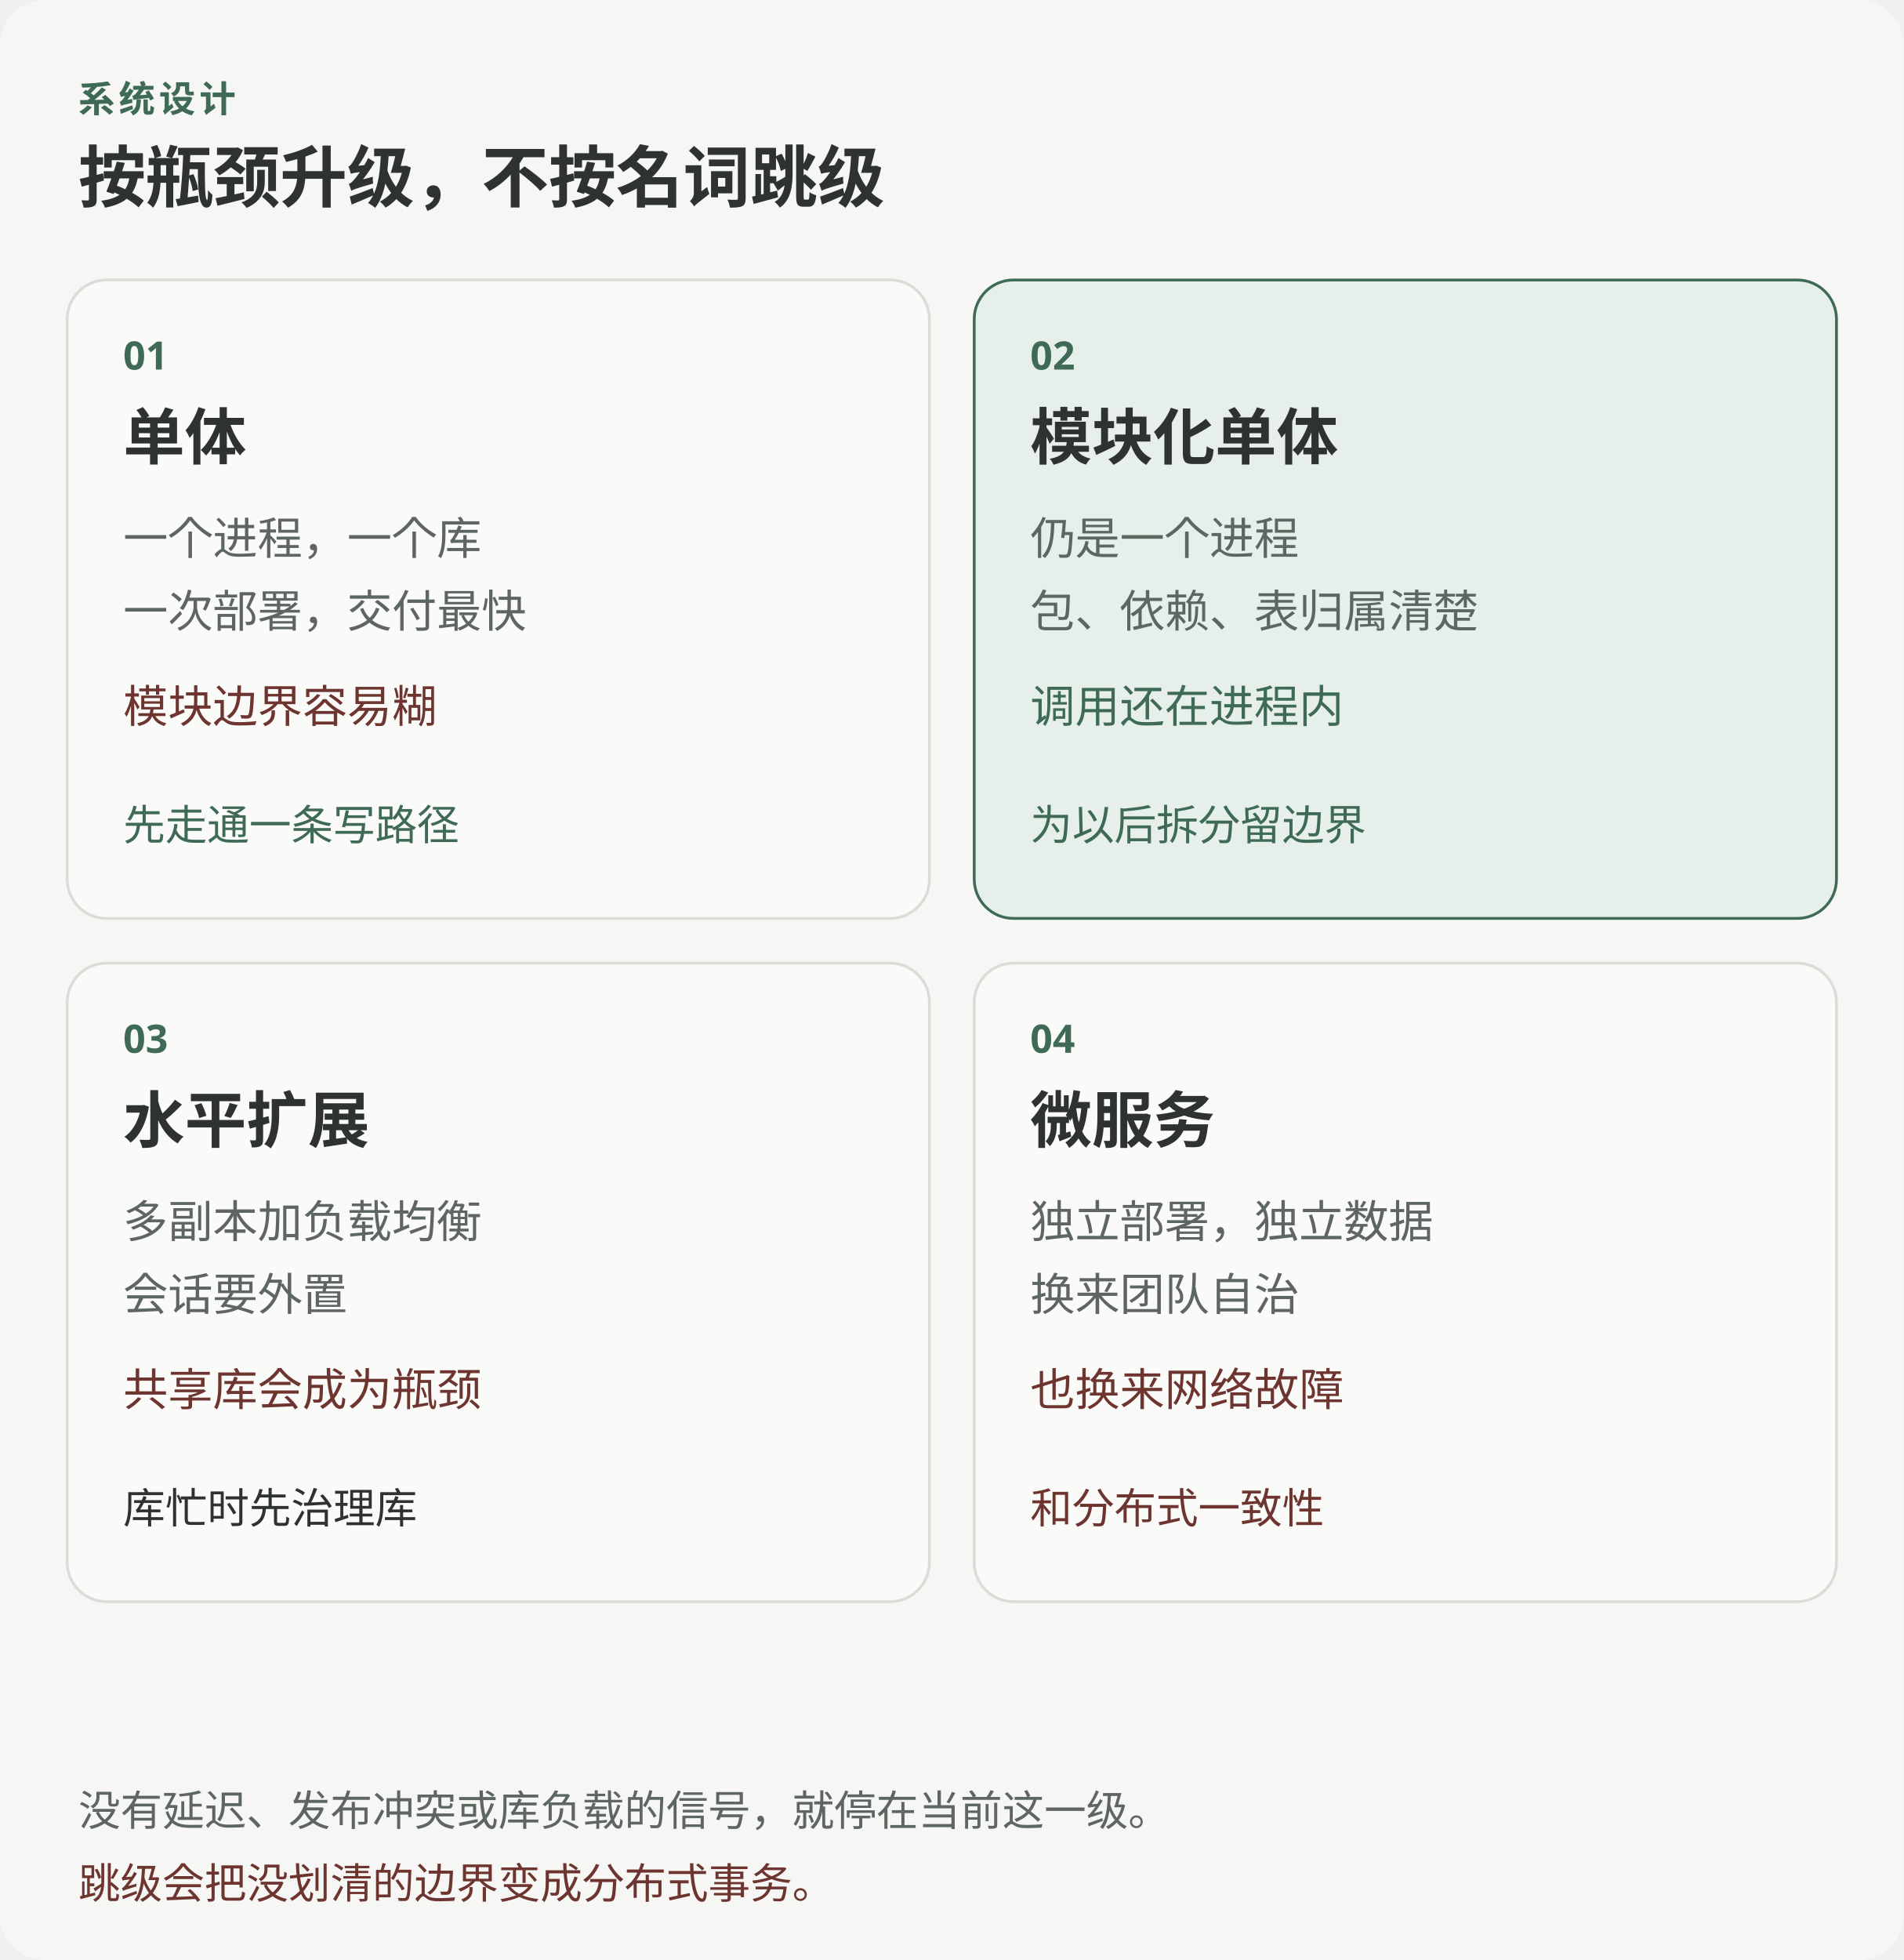
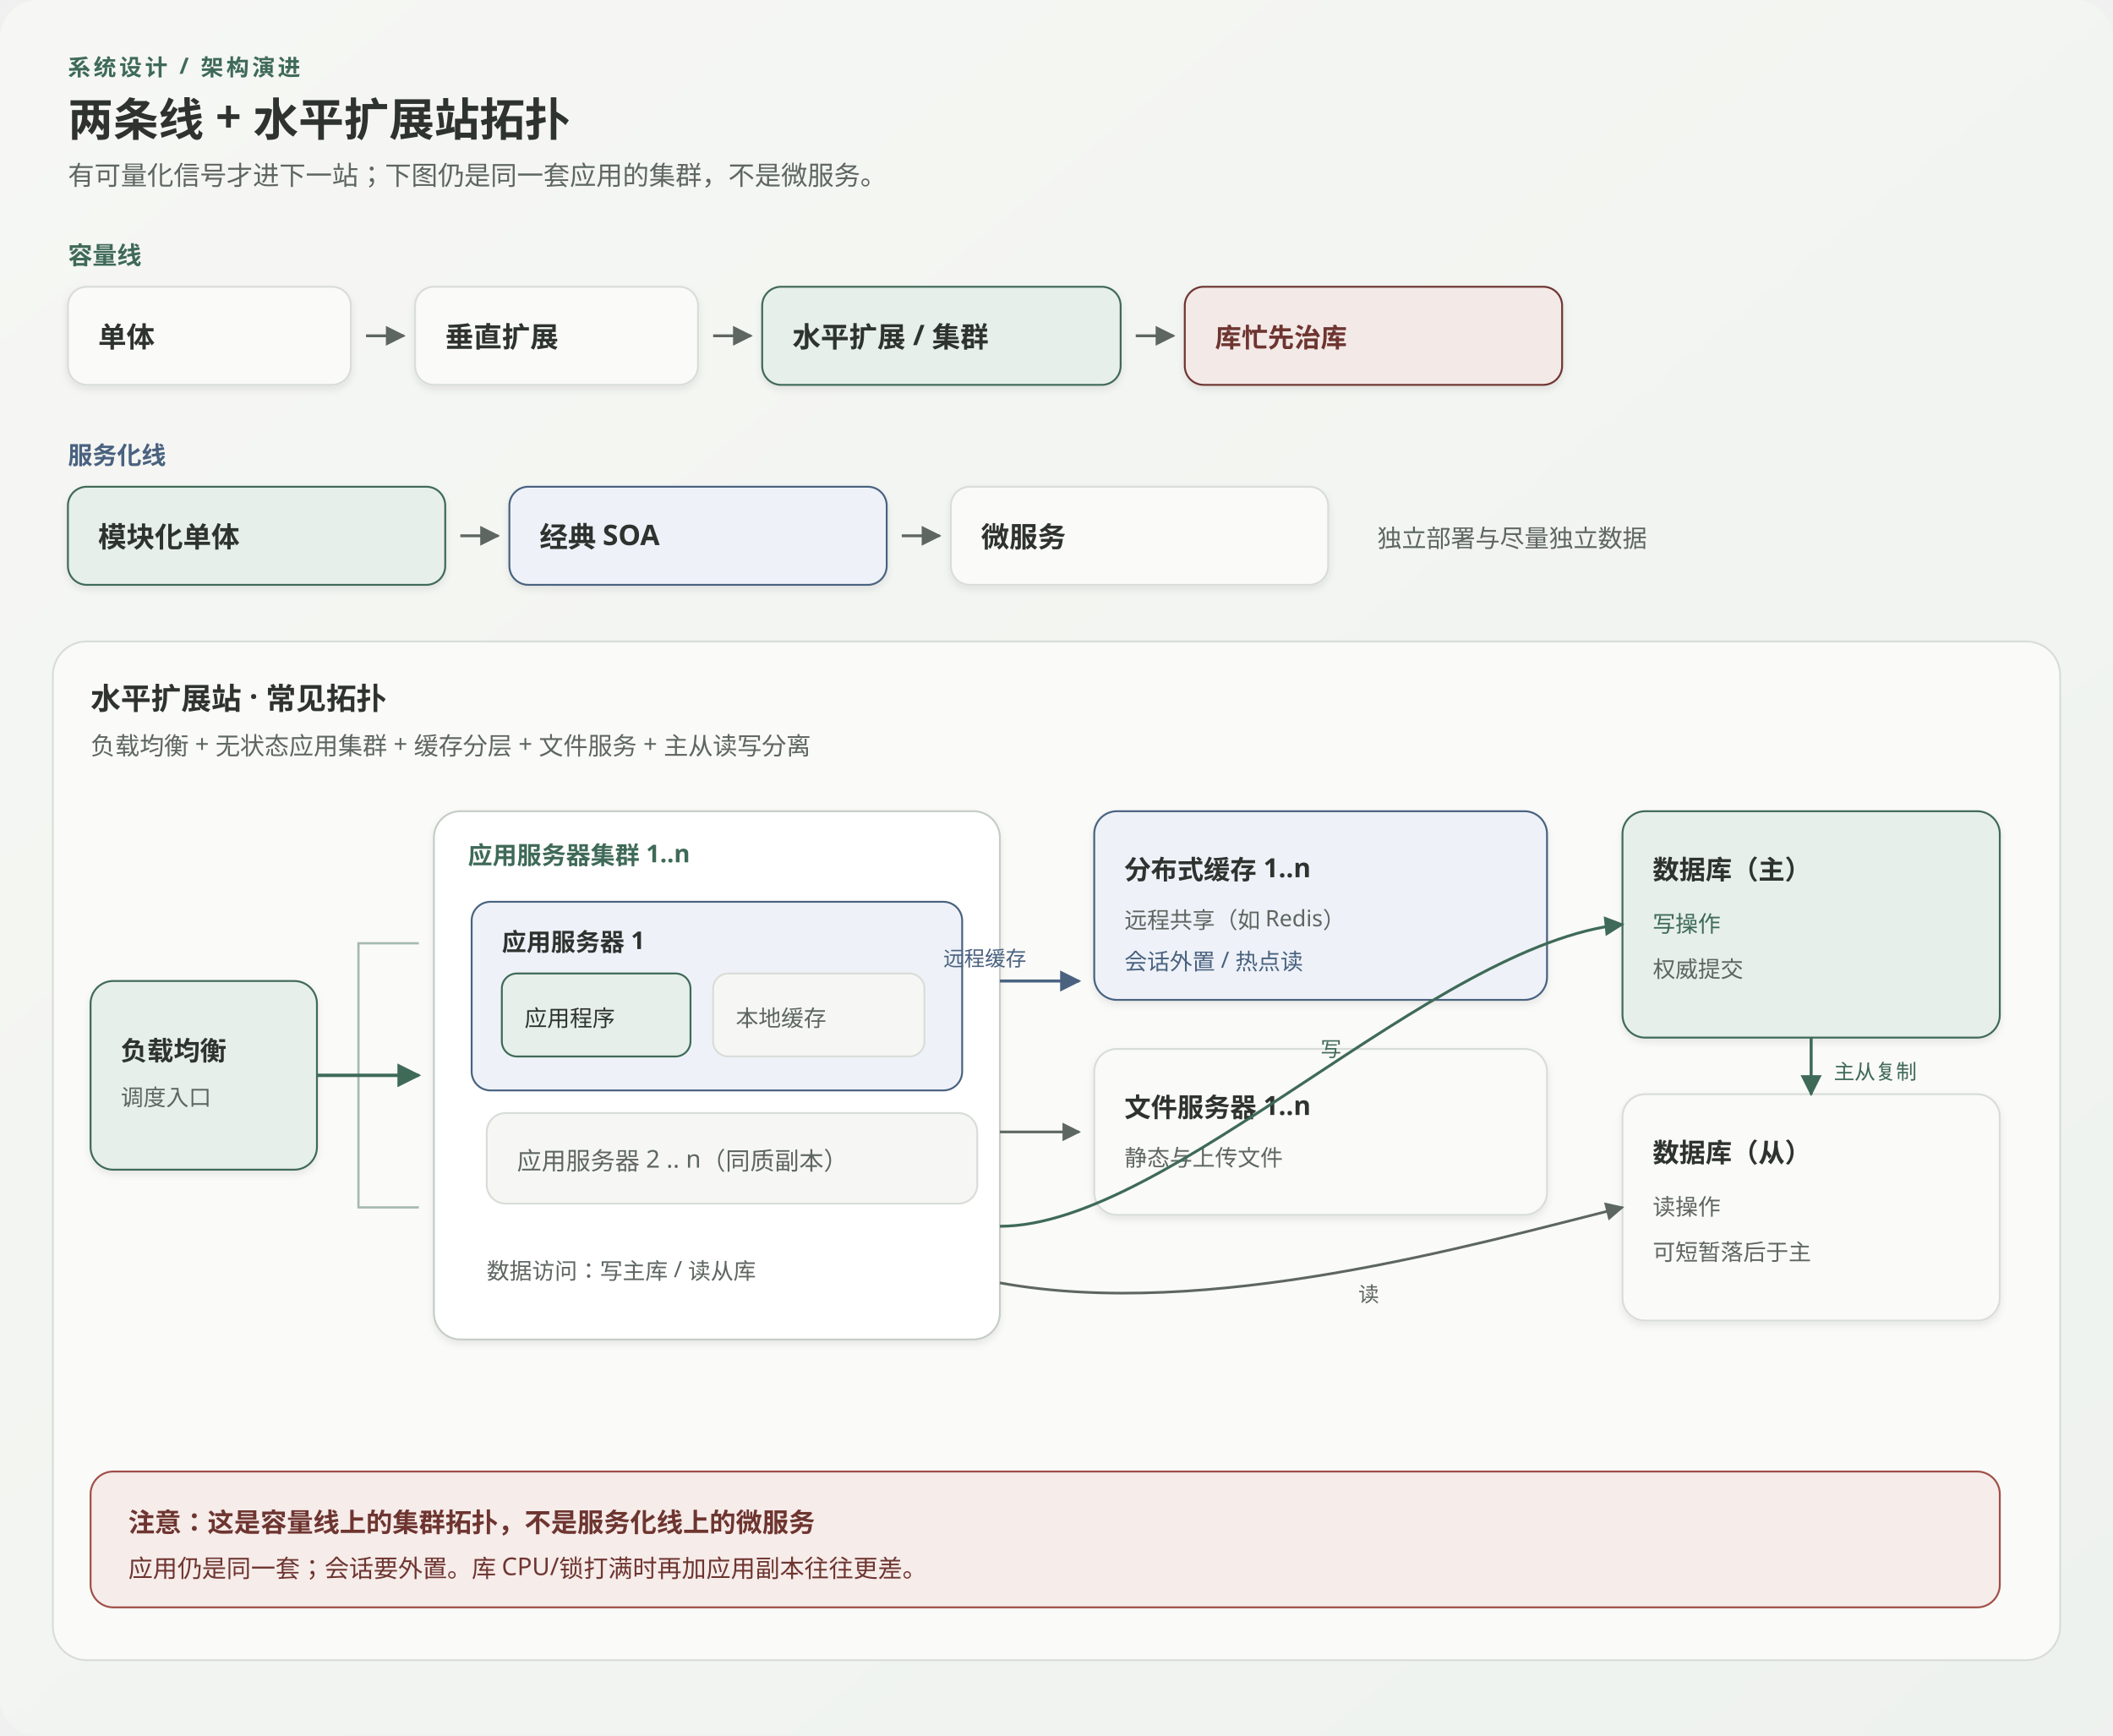
- <svg xmlns="http://www.w3.org/2000/svg" viewBox="0 0 680 700" role="img" aria-labelledby="title desc">
-   <rect width="680" height="700" rx="16" fill="#f6f7f4" />
-   <text x="28" y="40" font-family="'IBM Plex Sans','Noto Sans SC','PingFang SC',sans-serif" font-size="13" font-weight="600" letter-spacing="1.4" fill="#3f6a58">系统设计</text>
-   <text x="28" y="72" font-family="'IBM Plex Sans','Noto Sans SC','PingFang SC',sans-serif" font-size="24" font-weight="600" fill="#2e3330">按瓶颈升级，不按名词跳级</text>
+ <svg xmlns="http://www.w3.org/2000/svg" viewBox="0 0 1120 920" role="img" aria-labelledby="title desc">
+   <defs>
+     <filter id="soft" x="-8%" y="-10%" width="116%" height="130%">
+       <feDropShadow dx="0" dy="2" stdDeviation="2" flood-color="#28302a" flood-opacity="0.08" />
+     </filter>
+     <marker id="arrow" viewBox="0 0 10 10" refX="9" refY="5" markerWidth="7" markerHeight="7" orient="auto-start-reverse">
+       <path d="M 0 0 L 10 5 L 0 10 z" fill="#5e6661" />
+     </marker>
+     <marker id="arrowGreen" viewBox="0 0 10 10" refX="9" refY="5" markerWidth="7" markerHeight="7" orient="auto-start-reverse">
+       <path d="M 0 0 L 10 5 L 0 10 z" fill="#3f6a58" />
+     </marker>
+     <marker id="arrowBlue" viewBox="0 0 10 10" refX="9" refY="5" markerWidth="7" markerHeight="7" orient="auto-start-reverse">
+       <path d="M 0 0 L 10 5 L 0 10 z" fill="#4a6280" />
+     </marker>
+     <linearGradient id="bg" x1="0" y1="0" x2="1" y2="1">
+       <stop offset="0%" stop-color="#f6f7f4" />
+       <stop offset="100%" stop-color="#eef2ee" />
+     </linearGradient>
+   </defs>
+   <rect width="1120" height="920" rx="20" fill="url(#bg)" />
+   <text x="36" y="40" font-family="'IBM Plex Sans','Noto Sans SC','PingFang SC',sans-serif" font-size="12" font-weight="600" letter-spacing="1.6" fill="#3f6a58">系统设计 / 架构演进</text>
+   <text x="36" y="72" font-family="'IBM Plex Sans','Noto Sans SC','PingFang SC',sans-serif" font-size="24" font-weight="600" fill="#2e3330">两条线 + 水平扩展站拓扑</text>
+   <text x="36" y="98" font-family="'IBM Plex Sans','Noto Sans SC','PingFang SC',sans-serif" font-size="14" fill="#5e6661">有可量化信号才进下一站；下图仍是同一套应用的集群，不是微服务。</text>
  <g font-family="'IBM Plex Sans','Noto Sans SC','PingFang SC',sans-serif">
-     <rect x="24" y="100" width="308" height="228" rx="14" fill="#fafaf8" stroke="#d9ddd8" />
-     <text x="44" y="132" font-size="14" font-weight="600" fill="#3f6a58">01</text>
-     <text x="44" y="164" font-size="22" font-weight="600" fill="#2e3330">单体</text>
-     <text x="44" y="198" font-size="16" fill="#5e6661">一个进程，一个库</text>
-     <text x="44" y="224" font-size="16" fill="#5e6661">一次部署，交付最快</text>
-     <text x="44" y="258" font-size="16" fill="#6e3530">模块边界容易糊</text>
-     <text x="44" y="300" font-size="15" fill="#3f6a58">先走通一条写路径</text>
-     <rect x="348" y="100" width="308" height="228" rx="14" fill="#e6efe9" stroke="#3f6a58" />
-     <text x="368" y="132" font-size="14" font-weight="600" fill="#3f6a58">02</text>
-     <text x="368" y="164" font-size="22" font-weight="600" fill="#2e3330">模块化单体</text>
-     <text x="368" y="198" font-size="16" fill="#5e6661">仍是一个进程</text>
-     <text x="368" y="224" font-size="16" fill="#5e6661">包、依赖、表归属清楚</text>
-     <text x="368" y="258" font-size="16" fill="#3f6a58">调用还在进程内</text>
-     <text x="368" y="300" font-size="15" fill="#3f6a58">为以后拆分留边界</text>
-     <rect x="24" y="344" width="308" height="228" rx="14" fill="#fafaf8" stroke="#d9ddd8" />
-     <text x="44" y="376" font-size="14" font-weight="600" fill="#3f6a58">03</text>
-     <text x="44" y="408" font-size="22" font-weight="600" fill="#2e3330">水平扩展</text>
-     <text x="44" y="442" font-size="16" fill="#5e6661">多副本加负载均衡</text>
-     <text x="44" y="468" font-size="16" fill="#5e6661">会话要外置</text>
-     <text x="44" y="502" font-size="16" fill="#6e3530">共享库会成为瓶颈</text>
-     <text x="44" y="544" font-size="15" fill="#2e3330">库忙时先治理库</text>
-     <rect x="348" y="344" width="308" height="228" rx="14" fill="#fafaf8" stroke="#d9ddd8" />
-     <text x="368" y="376" font-size="14" font-weight="600" fill="#3f6a58">04</text>
-     <text x="368" y="408" font-size="22" font-weight="600" fill="#2e3330">微服务</text>
-     <text x="368" y="442" font-size="16" fill="#5e6661">独立部署，独立数据</text>
-     <text x="368" y="468" font-size="16" fill="#5e6661">换来团队自治</text>
-     <text x="368" y="502" font-size="16" fill="#6e3530">也换来网络故障</text>
-     <text x="368" y="544" font-size="15" fill="#6e3530">和分布式一致性</text>
+     <text x="36" y="140" font-size="13" font-weight="600" fill="#3f6a58">容量线</text>
+     <rect x="36" y="152" width="150" height="52" rx="10" fill="#fafaf8" stroke="#d9ddd8" filter="url(#soft)" />
+     <text x="52" y="184" font-size="15" font-weight="600" fill="#2e3330">单体</text>
+     <path d="M194 178 H214" stroke="#5e6661" stroke-width="1.5" marker-end="url(#arrow)" />
+     <rect x="220" y="152" width="150" height="52" rx="10" fill="#fafaf8" stroke="#d9ddd8" filter="url(#soft)" />
+     <text x="236" y="184" font-size="15" font-weight="600" fill="#2e3330">垂直扩展</text>
+     <path d="M378 178 H398" stroke="#5e6661" stroke-width="1.5" marker-end="url(#arrow)" />
+     <rect x="404" y="152" width="190" height="52" rx="10" fill="#e6efe9" stroke="#3f6a58" filter="url(#soft)" />
+     <text x="420" y="184" font-size="15" font-weight="600" fill="#2e3330">水平扩展 / 集群</text>
+     <path d="M602 178 H622" stroke="#5e6661" stroke-width="1.5" marker-end="url(#arrow)" />
+     <rect x="628" y="152" width="200" height="52" rx="10" fill="#f3e9e7" stroke="#6e3530" filter="url(#soft)" />
+     <text x="644" y="184" font-size="14" font-weight="600" fill="#6e3530">库忙先治库</text>
+     <text x="36" y="246" font-size="13" font-weight="600" fill="#4a6280">服务化线</text>
+     <rect x="36" y="258" width="200" height="52" rx="10" fill="#e6efe9" stroke="#3f6a58" filter="url(#soft)" />
+     <text x="52" y="290" font-size="15" font-weight="600" fill="#2e3330">模块化单体</text>
+     <path d="M244 284 H264" stroke="#5e6661" stroke-width="1.5" marker-end="url(#arrow)" />
+     <rect x="270" y="258" width="200" height="52" rx="10" fill="#eef2f8" stroke="#4a6280" filter="url(#soft)" />
+     <text x="286" y="290" font-size="15" font-weight="600" fill="#2e3330">经典 SOA</text>
+     <path d="M478 284 H498" stroke="#5e6661" stroke-width="1.5" marker-end="url(#arrow)" />
+     <rect x="504" y="258" width="200" height="52" rx="10" fill="#fafaf8" stroke="#d9ddd8" filter="url(#soft)" />
+     <text x="520" y="290" font-size="15" font-weight="600" fill="#2e3330">微服务</text>
+     <text x="730" y="290" font-size="13" fill="#5e6661">独立部署与尽量独立数据</text>
+     <rect x="28" y="340" width="1064" height="540" rx="18" fill="#fafaf8" stroke="#d9ddd8" />
+     <text x="48" y="376" font-size="16" font-weight="600" fill="#2e3330">水平扩展站 · 常见拓扑</text>
+     <text x="48" y="400" font-size="13" fill="#5e6661">负载均衡 + 无状态应用集群 + 缓存分层 + 文件服务 + 主从读写分离</text>
+     <rect x="48" y="520" width="120" height="100" rx="12" fill="#e6efe9" stroke="#3f6a58" filter="url(#soft)" />
+     <text x="64" y="562" font-size="14" font-weight="600" fill="#2e3330">负载均衡</text>
+     <text x="64" y="586" font-size="12" fill="#5e6661">调度入口</text>
+     <rect x="230" y="430" width="300" height="280" rx="14" fill="#ffffff" stroke="#c5cdc6" filter="url(#soft)" />
+     <text x="248" y="458" font-size="13" font-weight="600" fill="#3f6a58">应用服务器集群 1..n</text>
+     <rect x="250" y="478" width="260" height="100" rx="10" fill="#eef2f8" stroke="#4a6280" />
+     <text x="266" y="504" font-size="13" font-weight="600" fill="#2e3330">应用服务器 1</text>
+     <rect x="266" y="516" width="100" height="44" rx="8" fill="#e6efe9" stroke="#3f6a58" />
+     <text x="278" y="544" font-size="12" fill="#2e3330">应用程序</text>
+     <rect x="378" y="516" width="112" height="44" rx="8" fill="#f6f7f4" stroke="#d9ddd8" />
+     <text x="390" y="544" font-size="12" fill="#5e6661">本地缓存</text>
+     <rect x="258" y="590" width="260" height="48" rx="10" fill="#f6f7f4" stroke="#d9ddd8" />
+     <text x="274" y="620" font-size="13" fill="#5e6661">应用服务器 2 .. n（同质副本）</text>
+     <text x="258" y="678" font-size="12" fill="#5e6661">数据访问：写主库 / 读从库</text>
+     <path d="M168 570 H222" stroke="#3f6a58" stroke-width="1.8" marker-end="url(#arrowGreen)" />
+     <path d="M190 570 V500 H222" stroke="#3f6a58" stroke-width="1.2" fill="none" opacity="0.45" />
+     <path d="M190 570 V640 H222" stroke="#3f6a58" stroke-width="1.2" fill="none" opacity="0.45" />
+     <rect x="580" y="430" width="240" height="100" rx="12" fill="#eef2f8" stroke="#4a6280" filter="url(#soft)" />
+     <text x="596" y="466" font-size="14" font-weight="600" fill="#2e3330">分布式缓存 1..n</text>
+     <text x="596" y="492" font-size="12" fill="#5e6661">远程共享（如 Redis）</text>
+     <text x="596" y="514" font-size="12" fill="#4a6280">会话外置 / 热点读</text>
+     <path d="M530 520 H572" stroke="#4a6280" stroke-width="1.6" marker-end="url(#arrowBlue)" />
+     <text x="500" y="512" font-size="11" fill="#4a6280">远程缓存</text>
+     <rect x="580" y="556" width="240" height="88" rx="12" fill="#fafaf8" stroke="#d9ddd8" filter="url(#soft)" />
+     <text x="596" y="592" font-size="14" font-weight="600" fill="#2e3330">文件服务器 1..n</text>
+     <text x="596" y="618" font-size="12" fill="#5e6661">静态与上传文件</text>
+     <path d="M530 600 H572" stroke="#5e6661" stroke-width="1.4" marker-end="url(#arrow)" />
+     <rect x="860" y="430" width="200" height="120" rx="12" fill="#e6efe9" stroke="#3f6a58" filter="url(#soft)" />
+     <text x="876" y="466" font-size="14" font-weight="600" fill="#2e3330">数据库（主）</text>
+     <text x="876" y="494" font-size="12" fill="#3f6a58">写操作</text>
+     <text x="876" y="518" font-size="12" fill="#5e6661">权威提交</text>
+     <rect x="860" y="580" width="200" height="120" rx="12" fill="#fafaf8" stroke="#d9ddd8" filter="url(#soft)" />
+     <text x="876" y="616" font-size="14" font-weight="600" fill="#2e3330">数据库（从）</text>
+     <text x="876" y="644" font-size="12" fill="#5e6661">读操作</text>
+     <text x="876" y="668" font-size="12" fill="#5e6661">可短暂落后于主</text>
+     <path d="M960 550 V580" stroke="#3f6a58" stroke-width="1.6" marker-end="url(#arrowGreen)" />
+     <text x="972" y="572" font-size="11" fill="#3f6a58">主从复制</text>
+     <path d="M530 650 C620 650, 760 500, 860 490" stroke="#3f6a58" stroke-width="1.5" fill="none" marker-end="url(#arrowGreen)" />
+     <text x="700" y="560" font-size="11" fill="#3f6a58">写</text>
+     <path d="M530 680 C640 700, 780 660, 860 640" stroke="#5e6661" stroke-width="1.4" fill="none" marker-end="url(#arrow)" />
+     <text x="720" y="690" font-size="11" fill="#5e6661">读</text>
+     <rect x="48" y="780" width="1012" height="72" rx="12" fill="#f6ecea" stroke="#a05048" />
+     <text x="68" y="812" font-size="14" font-weight="600" fill="#6e3530">注意：这是容量线上的集群拓扑，不是服务化线上的微服务</text>
+     <text x="68" y="836" font-size="13" fill="#6e3530">应用仍是同一套；会话要外置。库 CPU/锁打满时再加应用副本往往更差。</text>
  </g>
-   <text x="28" y="652" font-family="'IBM Plex Sans','Noto Sans SC','PingFang SC',sans-serif" font-size="15" fill="#5e6661">没有延迟、发布冲突或库负载的信号，就停在当前这一级。</text>
-   <text x="28" y="678" font-family="'IBM Plex Sans','Noto Sans SC','PingFang SC',sans-serif" font-size="15" fill="#6e3530">跳级会把没划清的边界变成分布式事务。</text>
</svg>
